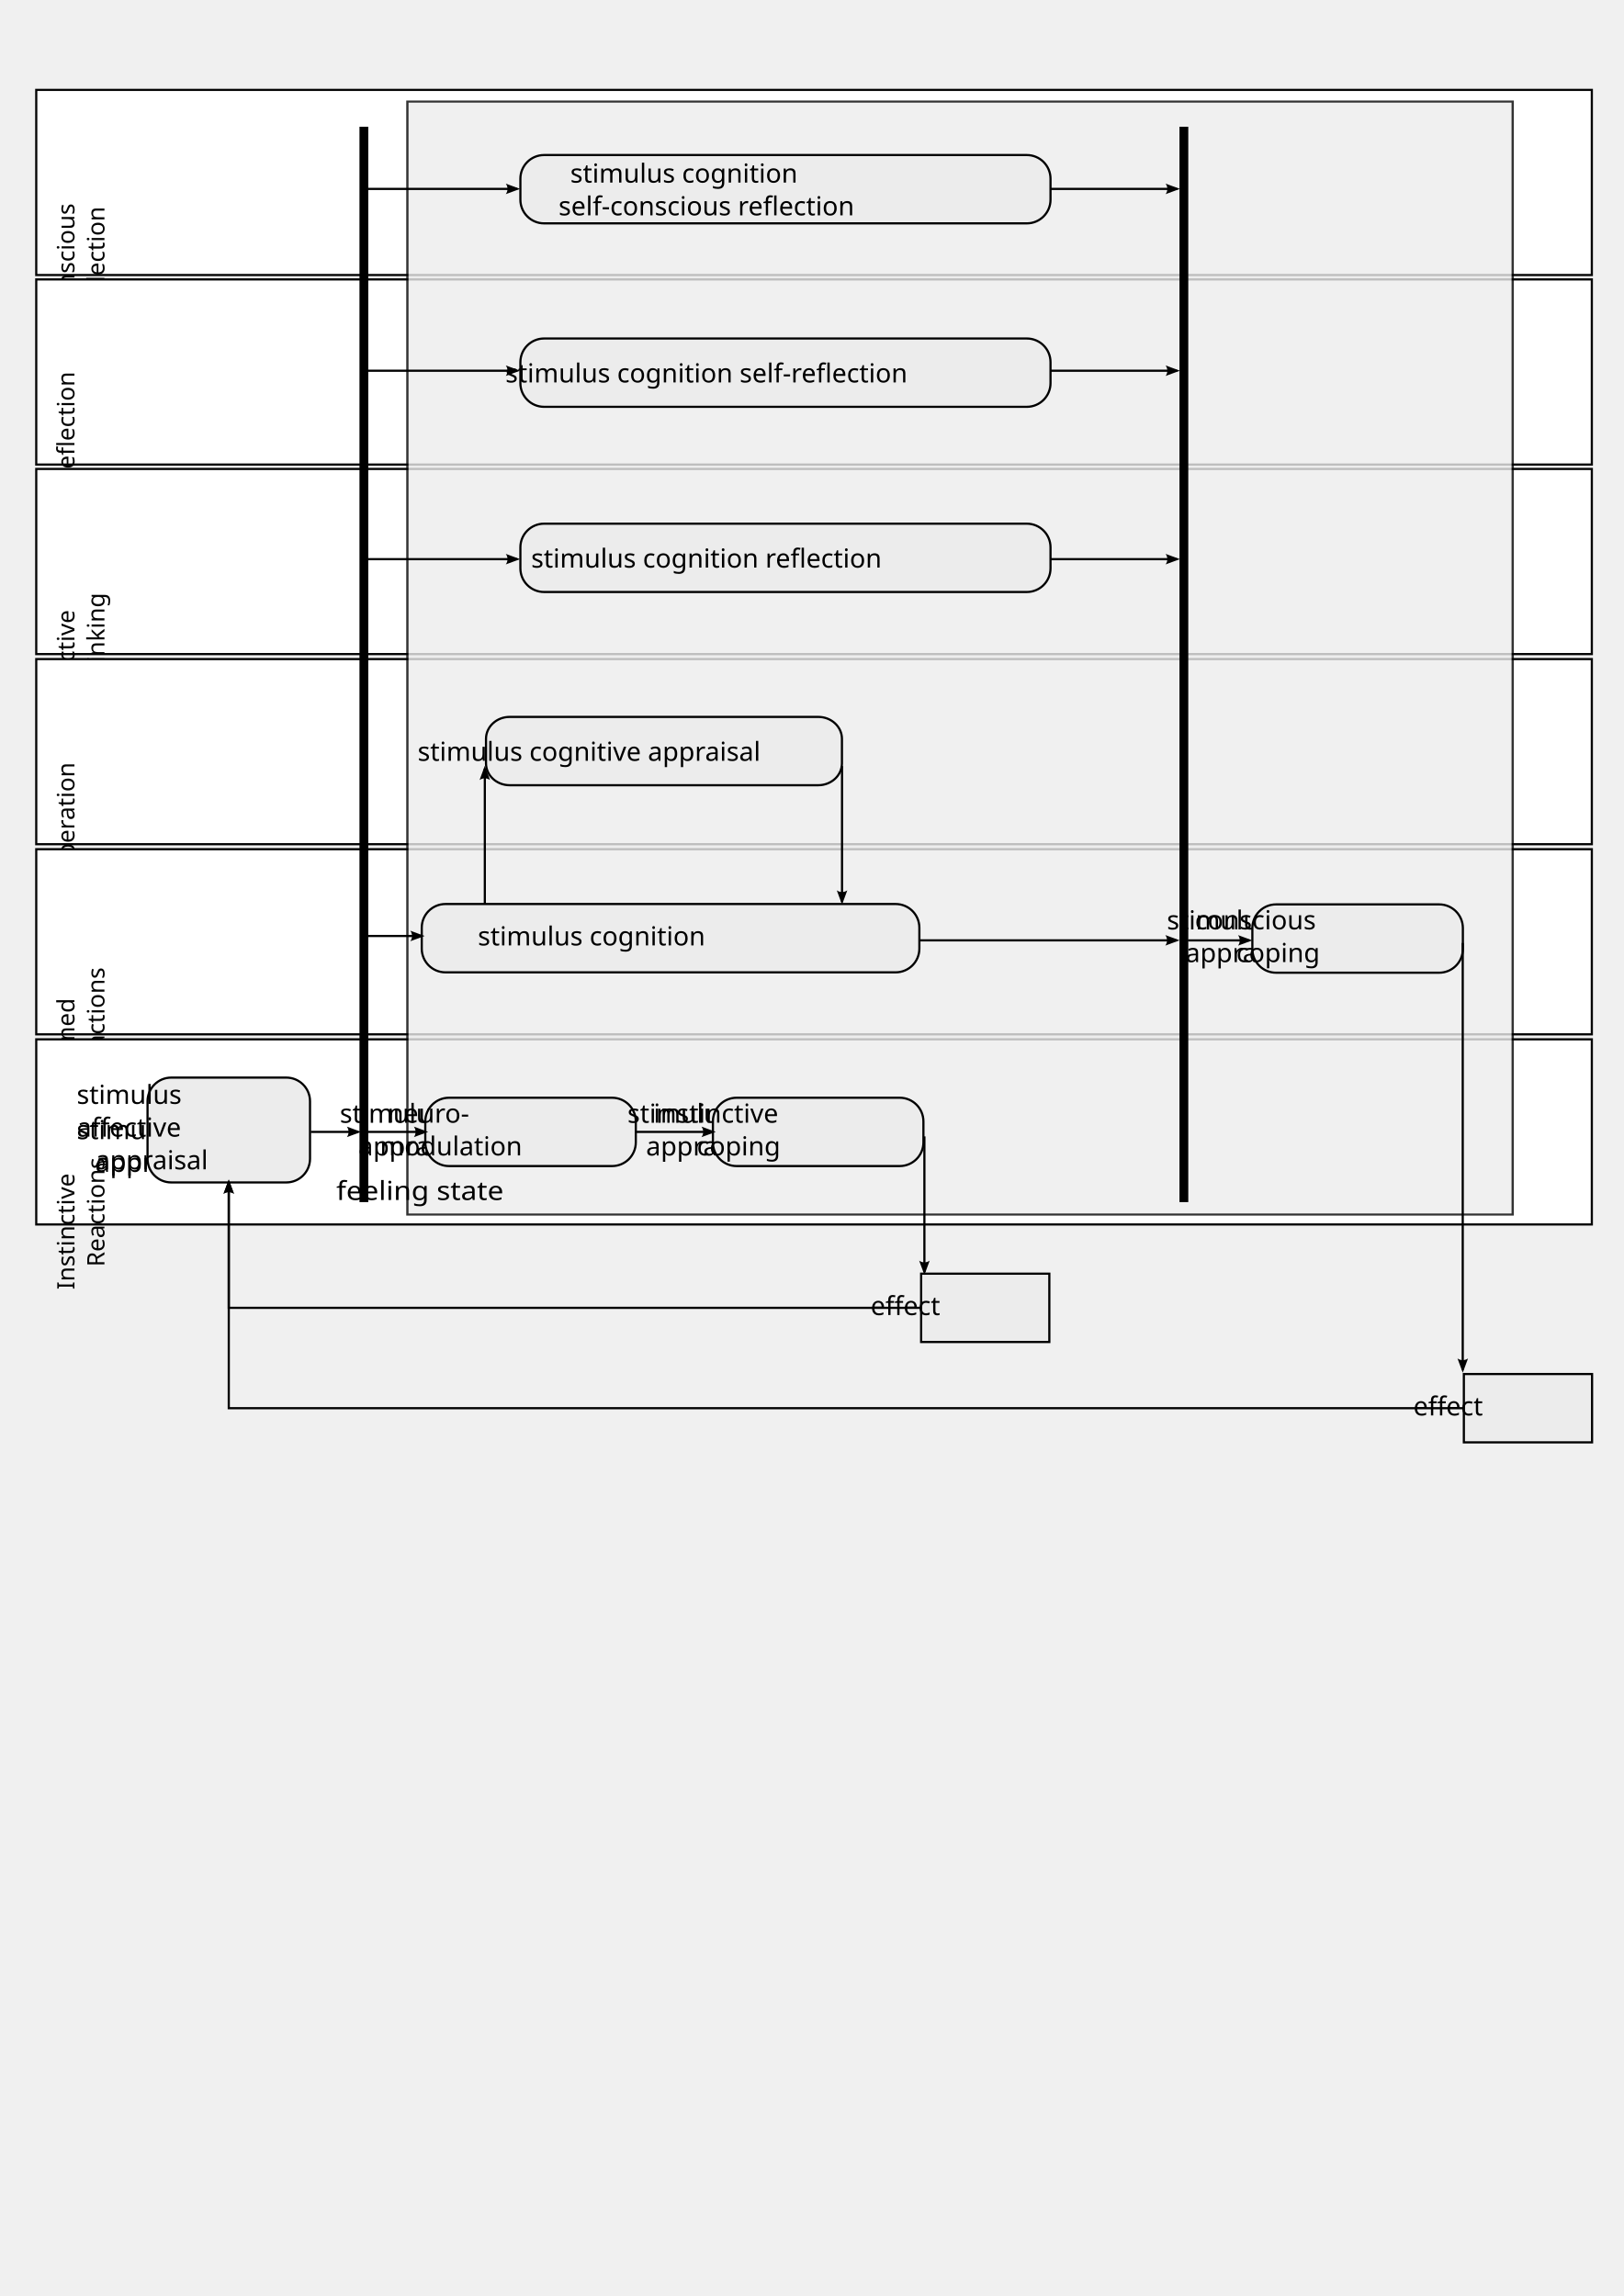
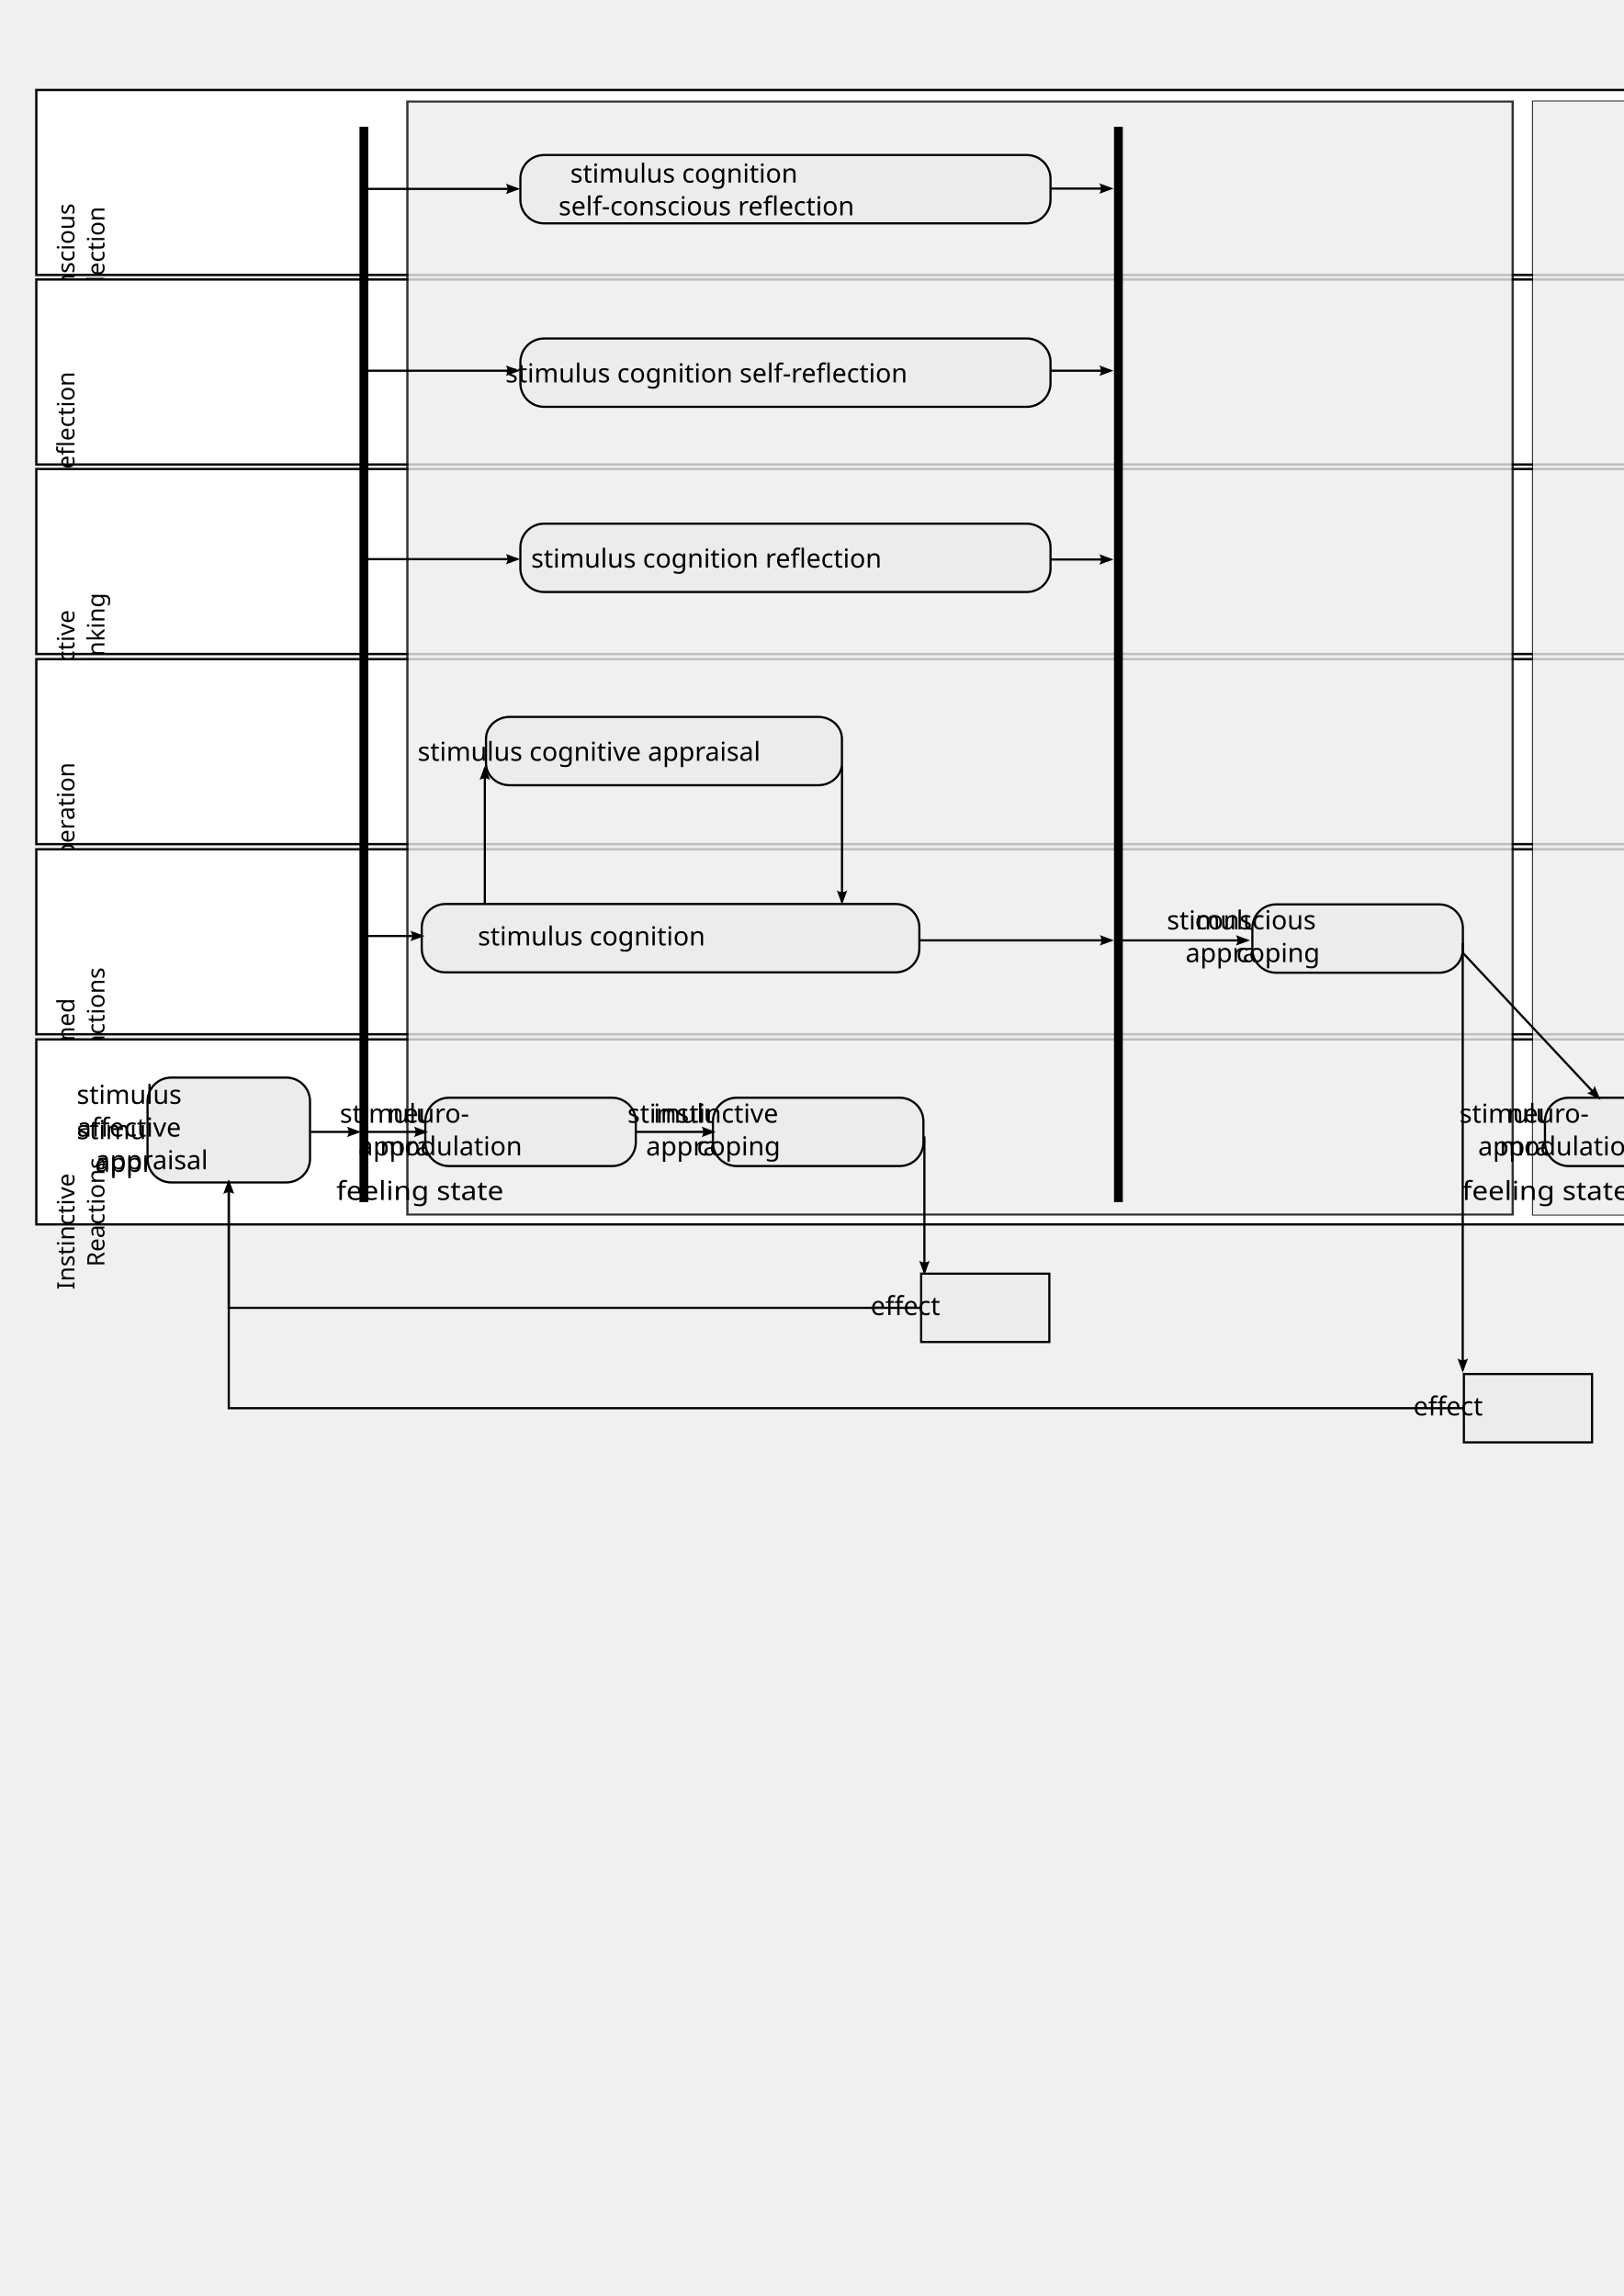
<svg xmlns="http://www.w3.org/2000/svg" width="744.094" height="1052.362" id="svg2" version="1.1">
  <defs id="defs4">
    <marker orient="auto" refY="0.0" refX="0.0" id="Arrow2Mend" style="overflow:visible;">
      <path id="path3924" style="fill-rule:evenodd;stroke-width:0.625;stroke-linejoin:round;" d="M 8.719,4.034 L -2.207,0.016 L 8.719,-4.002 C 6.973,-1.63 6.983,1.616 8.719,4.034 z " transform="scale(0.6) rotate(180) translate(0,0)" />
    </marker>
    <marker orient="auto" refY="0.0" refX="0.0" id="Arrow1Lend" style="overflow:visible;">
      <path id="path3900" d="M 0.0,0.0 L 5.0,-5.0 L -12.5,0.0 L 5.0,5.0 L 0.0,0.0 z " style="fill-rule:evenodd;stroke:#000000;stroke-width:1.0pt;" transform="scale(0.8) rotate(180) translate(12.5,0)" />
    </marker>
    <marker orient="auto" refY="0" refX="0" id="Arrow2Mend-1" style="overflow:visible">
      <path id="path3924-7" style="fill-rule:evenodd;stroke-width:0.625;stroke-linejoin:round" d="M 8.719,4.034 -2.207,0.016 8.719,-4.002 c -1.745,2.372 -1.735,5.617 -6e-7,8.035 z" transform="scale(-0.6,-0.6)" />
    </marker>
+     <marker orient="auto" refY="0" refX="0" id="Arrow2Mend-5" style="overflow:visible">
+       <path id="path3924-2" style="fill-rule:evenodd;stroke-width:0.625;stroke-linejoin:round" d="M 8.719,4.034 -2.207,0.016 8.719,-4.002 c -1.745,2.372 -1.735,5.617 -6e-7,8.035 z" transform="scale(-0.6,-0.6)" />
+     </marker>
  </defs>
  <g id="layer1" style="opacity:0.98;display:inline">
    <g id="g3780" transform="translate(-57.15229,0)">
-       <rect y="41.199" x="73.761" height="84.853" width="712.881" id="rect2985" style="fill:#ffffff;fill-opacity:1;stroke:#000000;stroke-width:1;stroke-opacity:1" />
+       <rect y="41.231" x="73.793" height="84.79" width="805.464" id="rect2985" style="fill:#ffffff;fill-opacity:1;stroke:#000000;stroke-width:1.063;stroke-opacity:1" />
      <text transform="matrix(0,-1,1,0,0,0)" id="text3774" y="91.262" x="-83.988" style="font-size:40px;font-style:normal;font-weight:normal;line-height:125%;letter-spacing:0px;word-spacing:0px;fill:#000000;fill-opacity:1;stroke:none;font-family:Sans" xml:space="preserve">
        <tspan style="font-size:11px;text-align:center;text-anchor:middle" y="91.262" x="-82.463" id="tspan3776">Self-Conscious </tspan>
        <tspan id="tspan3778" style="font-size:11px;text-align:center;text-anchor:middle" y="105.012" x="-83.988">Reflection</tspan>
      </text>
    </g>
    <g id="g3786" transform="translate(-57.15229,86.87312)">
-       <rect style="fill:#ffffff;fill-opacity:1;stroke:#000000;stroke-width:1;stroke-opacity:1" id="rect3788" width="712.881" height="84.853" x="73.761" y="41.199" />
+       <rect style="fill:#ffffff;fill-opacity:1;stroke:#000000;stroke-width:1.063;stroke-opacity:1" id="rect3788" width="805.464" height="84.79" x="73.793" y="41.231" />
      <text xml:space="preserve" style="font-size:40px;font-style:normal;font-weight:normal;line-height:125%;letter-spacing:0px;word-spacing:0px;fill:#000000;fill-opacity:1;stroke:none;font-family:Sans" x="-83.988" y="91.262" id="text3790" transform="matrix(0,-1,1,0,0,0)">
        <tspan x="-83.988" y="91.262" style="font-size:11px;text-align:center;text-anchor:middle" id="tspan3794">Self-Reflection</tspan>
      </text>
    </g>
    <g transform="translate(-57.15229,173.7462)" id="g3806">
-       <rect y="41.199" x="73.761" height="84.853" width="712.881" id="rect3808" style="fill:#ffffff;fill-opacity:1;stroke:#000000;stroke-width:1;stroke-opacity:1" />
+       <rect y="41.231" x="73.793" height="84.79" width="805.464" id="rect3808" style="fill:#ffffff;fill-opacity:1;stroke:#000000;stroke-width:1.063;stroke-opacity:1" />
      <text transform="matrix(0,-1,1,0,0,0)" id="text3810" y="91.262" x="-83.988" style="font-size:40px;font-style:normal;font-weight:normal;line-height:125%;letter-spacing:0px;word-spacing:0px;fill:#000000;fill-opacity:1;stroke:none;font-family:Sans" xml:space="preserve">
        <tspan id="tspan3814" style="font-size:11px;text-align:center;text-anchor:middle" y="91.262" x="-82.463">Reflective </tspan>
        <tspan style="font-size:11px;text-align:center;text-anchor:middle" y="105.012" x="-83.988" id="tspan3858">Thinking</tspan>
      </text>
    </g>
    <g id="g3816" transform="translate(-57.15229,260.8891)">
-       <rect style="fill:#ffffff;fill-opacity:1;stroke:#000000;stroke-width:1;stroke-opacity:1" id="rect3818" width="712.881" height="84.853" x="73.761" y="41.199" />
+       <rect style="fill:#ffffff;fill-opacity:1;stroke:#000000;stroke-width:1.063;stroke-opacity:1" id="rect3818" width="805.464" height="84.79" x="73.793" y="41.231" />
      <text xml:space="preserve" style="font-size:40px;font-style:normal;font-weight:normal;line-height:125%;letter-spacing:0px;word-spacing:0px;fill:#000000;fill-opacity:1;stroke:none;font-family:Sans" x="-83.988" y="91.262" id="text3820" transform="matrix(0,-1,1,0,0,0)">
        <tspan x="-83.988" y="91.262" style="font-size:11px;text-align:center;text-anchor:middle" id="tspan3824">Deliberation</tspan>
      </text>
    </g>
    <g transform="translate(-57.15229,348.032)" id="g3826">
-       <rect y="41.199" x="73.761" height="84.853" width="712.881" id="rect3828" style="fill:#ffffff;fill-opacity:1;stroke:#000000;stroke-width:1;stroke-opacity:1" />
+       <rect y="41.231" x="73.793" height="84.79" width="805.464" id="rect3828" style="fill:#ffffff;fill-opacity:1;stroke:#000000;stroke-width:1.063;stroke-opacity:1" />
      <text transform="matrix(0,-1,1,0,0,0)" id="text3830" y="91.262" x="-83.988" style="font-size:40px;font-style:normal;font-weight:normal;line-height:125%;letter-spacing:0px;word-spacing:0px;fill:#000000;fill-opacity:1;stroke:none;font-family:Sans" xml:space="preserve">
        <tspan id="tspan3834" style="font-size:11px;text-align:center;text-anchor:middle" y="91.262" x="-82.463">Learned </tspan>
        <tspan style="font-size:11px;text-align:center;text-anchor:middle" y="105.012" x="-83.988" id="tspan3852">Reactions</tspan>
      </text>
    </g>
    <g id="g3836" transform="translate(-42,435.1748)">
-       <rect style="fill:#ffffff;fill-opacity:1;stroke:#000000;stroke-width:1;stroke-opacity:1" id="rect3838" width="712.881" height="84.853" x="58.609" y="41.199" />
+       <rect style="fill:#ffffff;fill-opacity:1;stroke:#000000;stroke-width:1.063;stroke-opacity:1" id="rect3838" width="805.463" height="84.79" x="58.64" y="41.231" />
      <text xml:space="preserve" style="font-size:40px;font-style:normal;font-weight:normal;line-height:125%;letter-spacing:0px;word-spacing:0px;fill:#000000;fill-opacity:1;stroke:none;font-family:Sans" x="-83.988" y="76.109" id="text3840" transform="matrix(0,-1,1,0,0,0)">
        <tspan x="-82.463" y="76.109" style="font-size:11px;text-align:center;text-anchor:middle" id="tspan3844"> Instinctive </tspan>
        <tspan x="-83.988" y="89.859" style="font-size:11px;text-align:center;text-anchor:middle" id="tspan3848">Reactions</tspan>
      </text>
    </g>
  </g>
  <g id="layer2" style="display:inline">
    <g transform="matrix(1.100864,0,0,1,-59.81943,22.22336)" id="g4745">
      <rect y="24.331" x="223.925" height="510.127" width="460.124" id="rect4747" style="opacity:0.8;fill:#ececec;fill-opacity:1;stroke:#000000;stroke-width:0.953;stroke-opacity:1" />
      <text id="text4749" y="527.775" x="265.554" style="font-size:40px;font-style:normal;font-weight:normal;line-height:125%;letter-spacing:0px;word-spacing:0px;fill:#000000;fill-opacity:1;stroke:none;font-family:Sans" xml:space="preserve">
        <tspan style="font-size:12px;text-align:center;text-anchor:middle" y="527.775" x="265.554" id="tspan4757">feeling state</tspan>
      </text>
    </g>
    <g id="g4541" transform="translate(-54.58086,7.50399)">
      <text id="text3865" y="514.612" x="160.485" style="font-size:40px;font-style:normal;font-weight:normal;line-height:125%;letter-spacing:0px;word-spacing:0px;fill:#000000;fill-opacity:1;stroke:none;font-family:Sans" xml:space="preserve">
        <tspan id="tspan3869" style="font-size:12px;text-align:center;text-anchor:middle" y="514.612" x="162.149">stimulus </tspan>
        <tspan id="tspan3881" style="font-size:12px;text-align:center;text-anchor:middle" y="529.612" x="160.485">appraisal</tspan>
      </text>
      <rect style="fill:#ececec;fill-opacity:1;stroke:#000000;stroke-width:1;stroke-opacity:1" id="rect4527" width="74.463" height="48.054" x="122.188" y="486.404" ry="10.859" rx="10.859" />
      <text xml:space="preserve" style="font-size:40px;font-style:normal;font-weight:normal;line-height:125%;letter-spacing:0px;word-spacing:0px;fill:#000000;fill-opacity:1;stroke:none;font-family:Sans" x="160.485" y="498.449" id="text4529">
        <tspan x="162.149" y="498.449" style="font-size:12px;text-align:center;text-anchor:middle" id="tspan4531">stimulus </tspan>
        <tspan x="160.485" y="513.449" style="font-size:12px;text-align:center;text-anchor:middle" id="tspan3100">affective</tspan>
        <tspan x="160.485" y="528.449" style="font-size:12px;text-align:center;text-anchor:middle" id="tspan4533">appraisal</tspan>
      </text>
    </g>
    <g id="g3853" transform="translate(61.19545,0)">
      <text xml:space="preserve" style="font-size:40px;font-style:normal;font-weight:normal;line-height:125%;letter-spacing:0px;word-spacing:0px;fill:#000000;fill-opacity:1;stroke:none;font-family:Sans" x="165.263" y="514.612" id="text3855">
        <tspan x="166.928" y="514.612" style="font-size:12px;text-align:center;text-anchor:middle" id="tspan3857">stimulus </tspan>
        <tspan x="165.263" y="529.612" style="font-size:12px;text-align:center;text-anchor:middle" id="tspan3859">appraisal</tspan>
      </text>
      <rect ry="10.859" y="503.144" x="133.704" height="31.315" width="96.47" id="rect3861" style="fill:#ececec;fill-opacity:1;stroke:#000000;stroke-width:1;stroke-opacity:1" rx="10.859" />
      <text id="text3863" y="514.576" x="181.909" style="font-size:40px;font-style:normal;font-weight:normal;line-height:125%;letter-spacing:0px;word-spacing:0px;fill:#000000;fill-opacity:1;stroke:none;font-family:Sans" xml:space="preserve">
        <tspan id="tspan3867" style="font-size:12px;text-align:center;text-anchor:middle" y="514.576" x="181.909">neuro-</tspan>
        <tspan style="font-size:12px;text-align:center;text-anchor:middle" y="529.576" x="181.909" id="tspan3872">modulation</tspan>
      </text>
    </g>
    <g id="g3874" transform="translate(63.64213,-108.9638)">
      <rect rx="10.859" ry="10.859" y="523.319" x="129.634" height="31.315" width="228.039" id="rect3882" style="fill:#ececec;fill-opacity:1;stroke:#000000;stroke-width:1;stroke-opacity:1" />
      <text id="text3884" y="542.287" x="243.844" style="font-size:40px;font-style:normal;font-weight:normal;line-height:125%;letter-spacing:0px;word-spacing:0px;fill:#000000;fill-opacity:1;stroke:none;font-family:Sans" xml:space="preserve">
        <tspan id="tspan3888" style="font-size:12px;text-align:center;text-anchor:middle" y="542.287" x="243.844">stimulus cognition</tspan>
      </text>
    </g>
    <g transform="translate(193,0)" id="g3890">
      <text id="text3892" y="514.612" x="165.263" style="font-size:40px;font-style:normal;font-weight:normal;line-height:125%;letter-spacing:0px;word-spacing:0px;fill:#000000;fill-opacity:1;stroke:none;font-family:Sans" xml:space="preserve">
        <tspan id="tspan3894" style="font-size:12px;text-align:center;text-anchor:middle" y="514.612" x="166.928">stimulus </tspan>
        <tspan id="tspan3896" style="font-size:12px;text-align:center;text-anchor:middle" y="529.612" x="165.263">appraisal</tspan>
      </text>
      <rect rx="10.859" style="fill:#ececec;fill-opacity:1;stroke:#000000;stroke-width:1;stroke-opacity:1" id="rect3898" width="96.47" height="31.315" x="133.704" y="503.144" ry="10.859" />
      <text xml:space="preserve" style="font-size:40px;font-style:normal;font-weight:normal;line-height:125%;letter-spacing:0px;word-spacing:0px;fill:#000000;fill-opacity:1;stroke:none;font-family:Sans" x="181.909" y="514.576" id="text3900">
        <tspan x="181.909" y="514.576" style="font-size:12px;text-align:center;text-anchor:middle" id="tspan3908">instinctive</tspan>
        <tspan x="181.909" y="529.576" style="font-size:12px;text-align:center;text-anchor:middle" id="tspan4286">coping</tspan>
      </text>
    </g>
    <path style="fill:none;stroke:#000000;stroke-width:1px;stroke-linecap:butt;stroke-linejoin:miter;stroke-opacity:1;marker-end:url(#Arrow2Mend)" d="m 291.369,518.801 35.335,0" id="path3910" />
    <path style="fill:none;stroke:#000000;stroke-width:1px;stroke-linecap:butt;stroke-linejoin:miter;stroke-opacity:1;marker-end:url(#Arrow2Mend)" d="m 168.499,518.801 26.4,0" id="path3914" />
    <g transform="translate(87.88876,-154.6459)" id="g4290">
      <rect style="fill:#ececec;fill-opacity:1;stroke:#000000;stroke-width:1;stroke-opacity:1" id="rect4298" width="163.116" height="31.315" x="134.833" y="483.234" ry="10.043" rx="10.859" />
      <text xml:space="preserve" style="font-size:40px;font-style:normal;font-weight:normal;line-height:125%;letter-spacing:0px;word-spacing:0px;fill:#000000;fill-opacity:1;stroke:none;font-family:Sans" x="218.459" y="503.365" id="text4300">
        <tspan x="218.459" y="503.365" style="font-size:12px;text-align:center;text-anchor:middle" id="tspan4302">stimulus cognitive appraisal</tspan>
      </text>
    </g>
    <g id="g4306" transform="translate(109.5271,-243.2096)">
      <rect rx="10.859" ry="10.859" y="483.234" x="128.95" height="31.315" width="242.942" id="rect4308" style="fill:#ececec;fill-opacity:1;stroke:#000000;stroke-width:1;stroke-opacity:1" />
      <text id="text4310" y="503.365" x="250.611" style="font-size:40px;font-style:normal;font-weight:normal;line-height:125%;letter-spacing:0px;word-spacing:0px;fill:#000000;fill-opacity:1;stroke:none;font-family:Sans" xml:space="preserve">
        <tspan id="tspan4312" style="font-size:12px;text-align:center;text-anchor:middle" y="503.365" x="250.611">stimulus cognition reflection</tspan>
      </text>
    </g>
    <g transform="translate(67.21355,-328.0827)" id="g5436">
      <rect style="fill:#ececec;fill-opacity:1;stroke:#000000;stroke-width:1;stroke-opacity:1" id="rect5438" width="242.942" height="31.315" x="171.264" y="483.234" ry="10.859" rx="10.859" />
      <text xml:space="preserve" style="font-size:40px;font-style:normal;font-weight:normal;line-height:125%;letter-spacing:0px;word-spacing:0px;fill:#000000;fill-opacity:1;stroke:none;font-family:Sans" x="292.925" y="503.365" id="text5440">
        <tspan x="292.925" y="503.365" style="font-size:12px;text-align:center;text-anchor:middle" id="tspan5442">stimulus cognition self-reflection</tspan>
      </text>
    </g>
    <g id="g5444" transform="translate(109.5271,-652.5171)">
      <rect rx="10.859" ry="10.859" y="723.58" x="128.95" height="31.315" width="242.942" id="rect5446" style="fill:#ececec;fill-opacity:1;stroke:#000000;stroke-width:1;stroke-opacity:1" />
      <text id="text5448" y="736.211" x="250.611" style="font-size:40px;font-style:normal;font-weight:normal;line-height:125%;letter-spacing:0px;word-spacing:0px;fill:#000000;fill-opacity:1;stroke:none;font-family:Sans" xml:space="preserve">
        <tspan id="tspan5450" style="font-size:12px;text-align:center;text-anchor:middle" y="736.211" x="252.276">stimulus cognition </tspan>
        <tspan style="font-size:12px;text-align:center;text-anchor:middle" y="751.211" x="250.611" id="tspan6596">self-conscious reflection</tspan>
      </text>
    </g>
    <rect style="fill:#000000;fill-opacity:1;stroke:none" id="rect5452" width="4.041" height="492.881" x="164.736" y="58.098" rx="0" ry="0" />
    <path style="fill:none;stroke:#000000;stroke-width:1px;stroke-linecap:butt;stroke-linejoin:miter;stroke-opacity:1;marker-end:url(#Arrow2Mend)" d="m 165.062,429.005 28.214,0" id="path5454" />
    <path id="path5640" d="m 142.427,518.801 21.758,0" style="fill:none;stroke:#000000;stroke-width:1px;stroke-linecap:butt;stroke-linejoin:miter;stroke-opacity:1;marker-end:url(#Arrow2Mend)" />
    <path id="path5642" d="m 222.18,414.493 0,-62.184" style="fill:none;stroke:#000000;stroke-width:1px;stroke-linecap:butt;stroke-linejoin:miter;stroke-opacity:1;marker-end:url(#Arrow2Mend)" />
    <path style="fill:none;stroke:#000000;stroke-width:1px;stroke-linecap:butt;stroke-linejoin:miter;stroke-opacity:1;marker-end:url(#Arrow2Mend)" d="m 385.875,351.127 0,62.184" id="path5644" />
    <g transform="translate(256.5707,60.4648)" id="g5646">
      <rect style="fill:#ececec;fill-opacity:1;stroke:#000000;stroke-width:1;stroke-opacity:1" id="rect5648" width="58.753" height="31.315" x="165.556" y="523.319" ry="0" rx="10.859" />
      <text xml:space="preserve" style="font-size:40px;font-style:normal;font-weight:normal;line-height:125%;letter-spacing:0px;word-spacing:0px;fill:#000000;fill-opacity:1;stroke:none;font-family:Sans" x="194.748" y="542.287" id="text5650">
        <tspan x="194.748" y="542.287" style="font-size:12px;text-align:center;text-anchor:middle" id="tspan5652">effect</tspan>
      </text>
    </g>
    <path style="fill:none;stroke:#000000;stroke-width:1px;stroke-linecap:butt;stroke-linejoin:miter;stroke-opacity:1;marker-end:url(#Arrow2Mend)" d="m 422.127,599.441 -317.288,0 0,-57.479" id="path6214" />
    <path style="fill:none;stroke:#000000;stroke-width:1px;stroke-linecap:butt;stroke-linejoin:miter;stroke-opacity:1;marker-end:url(#Arrow2Mend)" d="m 165.062,256.289 71.961,0" id="path6600" />
    <path id="path6602" d="m 165.062,169.921 71.961,0" style="fill:none;stroke:#000000;stroke-width:1px;stroke-linecap:butt;stroke-linejoin:miter;stroke-opacity:1;marker-end:url(#Arrow2Mend)" />
    <path style="fill:none;stroke:#000000;stroke-width:1px;stroke-linecap:butt;stroke-linejoin:miter;stroke-opacity:1;marker-end:url(#Arrow2Mend)" d="m 165.062,86.584 71.961,0" id="path6604" />
-     <rect ry="0" rx="0" y="58.098" x="540.513" height="492.881" width="4.041" id="rect6606" style="fill:#000000;fill-opacity:1;stroke:none" />
-     <path id="path6608" d="m 481.419,256.289 57.979,0" style="fill:none;stroke:#000000;stroke-width:1px;stroke-linecap:butt;stroke-linejoin:miter;stroke-opacity:1;marker-end:url(#Arrow2Mend)" />
-     <path style="fill:none;stroke:#000000;stroke-width:1px;stroke-linecap:butt;stroke-linejoin:miter;stroke-opacity:1;marker-end:url(#Arrow2Mend)" d="m 481.419,169.921 57.979,0" id="path6610" />
-     <path id="path6612" d="m 481.419,86.584 57.979,0" style="fill:none;stroke:#000000;stroke-width:1px;stroke-linecap:butt;stroke-linejoin:miter;stroke-opacity:1;marker-end:url(#Arrow2Mend)" />
-     <path id="path6614" d="m 421.641,431.005 117.621,0" style="fill:none;stroke:#000000;stroke-width:1px;stroke-linecap:butt;stroke-linejoin:miter;stroke-opacity:1;marker-end:url(#Arrow2Mend)" />
+     <rect ry="0" rx="0" y="58.098" x="510.513" height="492.881" width="4.041" id="rect6606" style="fill:#000000;fill-opacity:1;stroke:none" />
+     <path id="path6608" d="m 481.265,256.44 27.712,0" style="fill:none;stroke:#000000;stroke-width:1;stroke-linecap:butt;stroke-linejoin:miter;stroke-miterlimit:4;stroke-opacity:1;stroke-dasharray:none;marker-end:url(#Arrow2Mend)" />
+     <path style="fill:none;stroke:#000000;stroke-width:1;stroke-linecap:butt;stroke-linejoin:miter;stroke-miterlimit:4;stroke-opacity:1;stroke-dasharray:none;marker-end:url(#Arrow2Mend)" d="m 481.265,169.919 27.712,0" id="path6610" />
+     <path id="path6612" d="m 481.265,86.433 27.712,0" style="fill:none;stroke:#000000;stroke-width:1;stroke-linecap:butt;stroke-linejoin:miter;stroke-miterlimit:4;stroke-opacity:1;stroke-dasharray:none;marker-end:url(#Arrow2Mend)" />
+     <path id="path6614" d="m 421.579,431.005 87.609,0" style="fill:none;stroke:#000000;stroke-width:1;stroke-linecap:butt;stroke-linejoin:miter;stroke-miterlimit:4;stroke-opacity:1;stroke-dasharray:none;marker-end:url(#Arrow2Mend)" />
    <g id="g6616" transform="translate(440.2146,-88.62058)">
      <text xml:space="preserve" style="font-size:40px;font-style:normal;font-weight:normal;line-height:125%;letter-spacing:0px;word-spacing:0px;fill:#000000;fill-opacity:1;stroke:none;font-family:Sans" x="165.263" y="514.612" id="text6618">
        <tspan x="166.928" y="514.612" style="font-size:12px;text-align:center;text-anchor:middle" id="tspan6620">stimulus </tspan>
        <tspan x="165.263" y="529.612" style="font-size:12px;text-align:center;text-anchor:middle" id="tspan6622">appraisal</tspan>
      </text>
      <rect ry="10.859" y="503.144" x="133.704" height="31.315" width="96.47" id="rect6624" style="fill:#ececec;fill-opacity:1;stroke:#000000;stroke-width:1;stroke-opacity:1" rx="10.859" />
      <text id="text6626" y="514.576" x="181.909" style="font-size:40px;font-style:normal;font-weight:normal;line-height:125%;letter-spacing:0px;word-spacing:0px;fill:#000000;fill-opacity:1;stroke:none;font-family:Sans" xml:space="preserve">
        <tspan id="tspan6630" style="font-size:12px;text-align:center;text-anchor:middle" y="514.576" x="181.909">conscious</tspan>
        <tspan style="font-size:12px;text-align:center;text-anchor:middle" y="529.576" x="181.909" id="tspan6634">coping</tspan>
      </text>
    </g>
-     <path id="path6636" d="m 544.374,431.025 28.214,0" style="fill:none;stroke:#000000;stroke-width:1px;stroke-linecap:butt;stroke-linejoin:miter;stroke-opacity:1;marker-end:url(#Arrow2Mend)" />
+     <path id="path6636" d="m 514.207,431.024 57.351,0" style="fill:none;stroke:#000000;stroke-width:1;stroke-linecap:butt;stroke-linejoin:miter;stroke-miterlimit:4;stroke-opacity:1;stroke-dasharray:none;marker-end:url(#Arrow2Mend)" />
    <g id="g6638" transform="translate(505.285,106.4648)">
      <rect rx="10.859" ry="0" y="523.319" x="165.556" height="31.315" width="58.753" id="rect6640" style="fill:#ececec;fill-opacity:1;stroke:#000000;stroke-width:1;stroke-opacity:1" />
      <text id="text6642" y="542.287" x="194.748" style="font-size:40px;font-style:normal;font-weight:normal;line-height:125%;letter-spacing:0px;word-spacing:0px;fill:#000000;fill-opacity:1;stroke:none;font-family:Sans" xml:space="preserve">
        <tspan id="tspan6644" style="font-size:12px;text-align:center;text-anchor:middle" y="542.287" x="194.748">effect</tspan>
      </text>
    </g>
    <path style="fill:none;stroke:#000000;stroke-width:1px;stroke-linecap:butt;stroke-linejoin:miter;stroke-opacity:1;marker-end:url(#Arrow2Mend)" d="m 670.328,432.199 0,195.667" id="path6646" />
    <path id="path6648" d="m 670.841,645.441 -566.002,0 0,-103.479" style="fill:none;stroke:#000000;stroke-width:1px;stroke-linecap:butt;stroke-linejoin:miter;stroke-opacity:1;marker-end:url(#Arrow2Mend);display:inline" />
    <path style="fill:none;stroke:#000000;stroke-width:1px;stroke-linecap:butt;stroke-linejoin:miter;stroke-opacity:1;marker-end:url(#Arrow2Mend);display:inline" d="m 423.623,520.858 0,62.184" id="path5644-4" />
+     <g id="g3215" transform="matrix(1.100864,0,0,1,456.0593,22.22336)">
+       <rect style="opacity:0.8;fill:#ececec;fill-opacity:1;stroke:#000000;stroke-width:0.447;stroke-opacity:1" id="rect3217" width="101.058" height="510.658" x="223.684" y="24.066" />
+       <text xml:space="preserve" style="font-size:40px;font-style:normal;font-weight:normal;line-height:125%;letter-spacing:0px;word-spacing:0px;fill:#000000;fill-opacity:1;stroke:none;font-family:Sans" x="265.554" y="527.775" id="text3219">
+         <tspan id="tspan3221" x="265.554" y="527.775" style="font-size:12px;text-align:center;text-anchor:middle">feeling state</tspan>
+       </text>
+     </g>
+     <g id="g3181" transform="translate(574.3017,0)">
+       <text xml:space="preserve" style="font-size:40px;font-style:normal;font-weight:normal;line-height:125%;letter-spacing:0px;word-spacing:0px;fill:#000000;fill-opacity:1;stroke:none;font-family:Sans" x="165.263" y="514.612" id="text3183">
+         <tspan x="166.928" y="514.612" style="font-size:12px;text-align:center;text-anchor:middle" id="tspan3185">stimulus </tspan>
+         <tspan x="165.263" y="529.612" style="font-size:12px;text-align:center;text-anchor:middle" id="tspan3187">appraisal</tspan>
+       </text>
+       <rect ry="10.859" y="503.144" x="133.704" height="31.315" width="96.47" id="rect3189" style="fill:#ececec;fill-opacity:1;stroke:#000000;stroke-width:1;stroke-opacity:1" rx="10.859" />
+       <text id="text3191" y="514.576" x="181.909" style="font-size:40px;font-style:normal;font-weight:normal;line-height:125%;letter-spacing:0px;word-spacing:0px;fill:#000000;fill-opacity:1;stroke:none;font-family:Sans" xml:space="preserve">
+         <tspan id="tspan3195" style="font-size:12px;text-align:center;text-anchor:middle" y="514.576" x="181.909">neuro-</tspan>
+         <tspan style="font-size:12px;text-align:center;text-anchor:middle" y="529.576" x="181.909" id="tspan3199">modulation</tspan>
+       </text>
+     </g>
+     <path style="fill:none;stroke:#000000;stroke-width:1px;stroke-linecap:butt;stroke-linejoin:miter;stroke-opacity:1;marker-start:none;marker-end:url(#Arrow2Mend-5)" d="m 670.252,436.602 62.298,66.542" id="path3247" />
  </g>
</svg>
